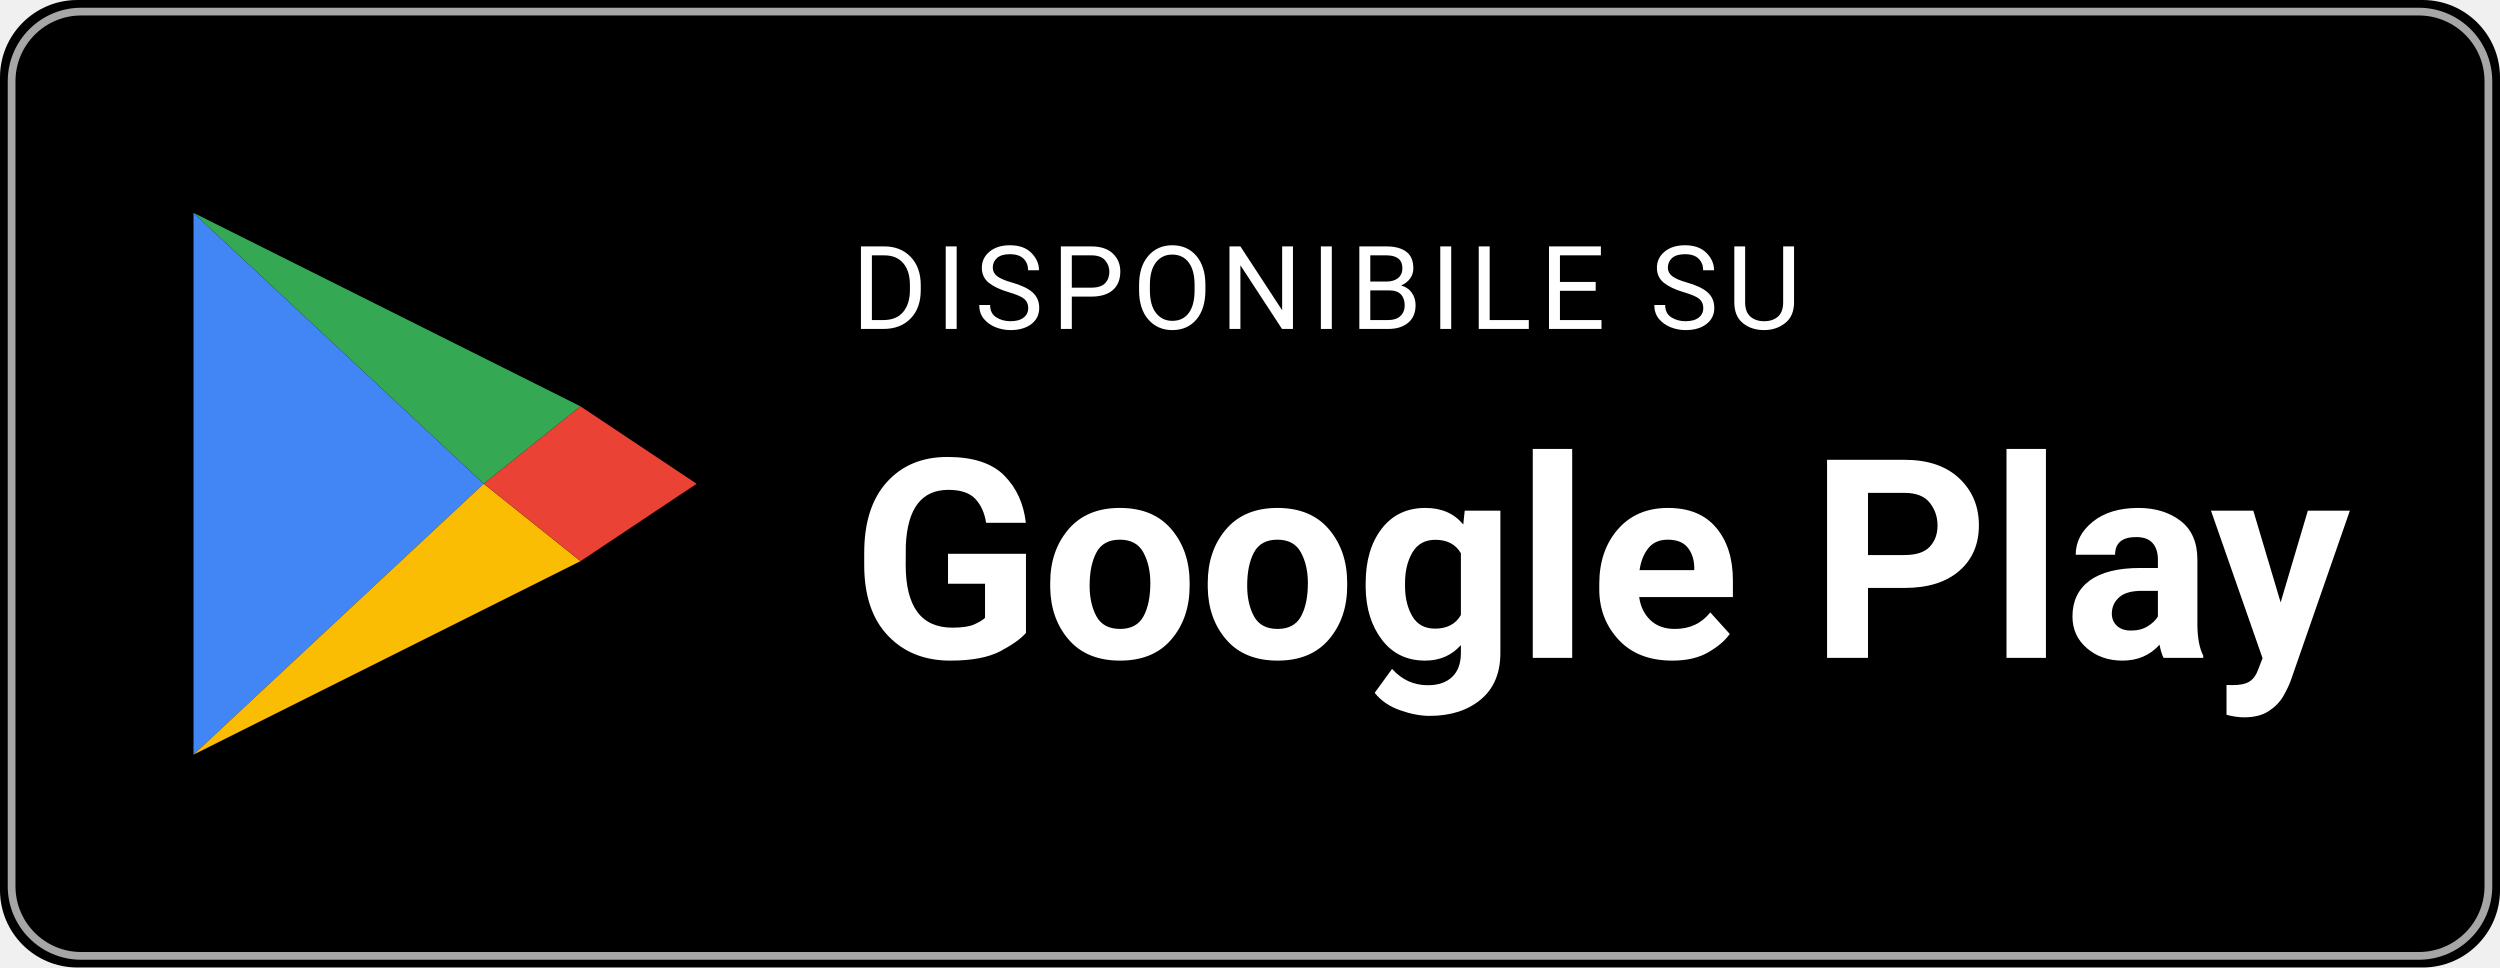
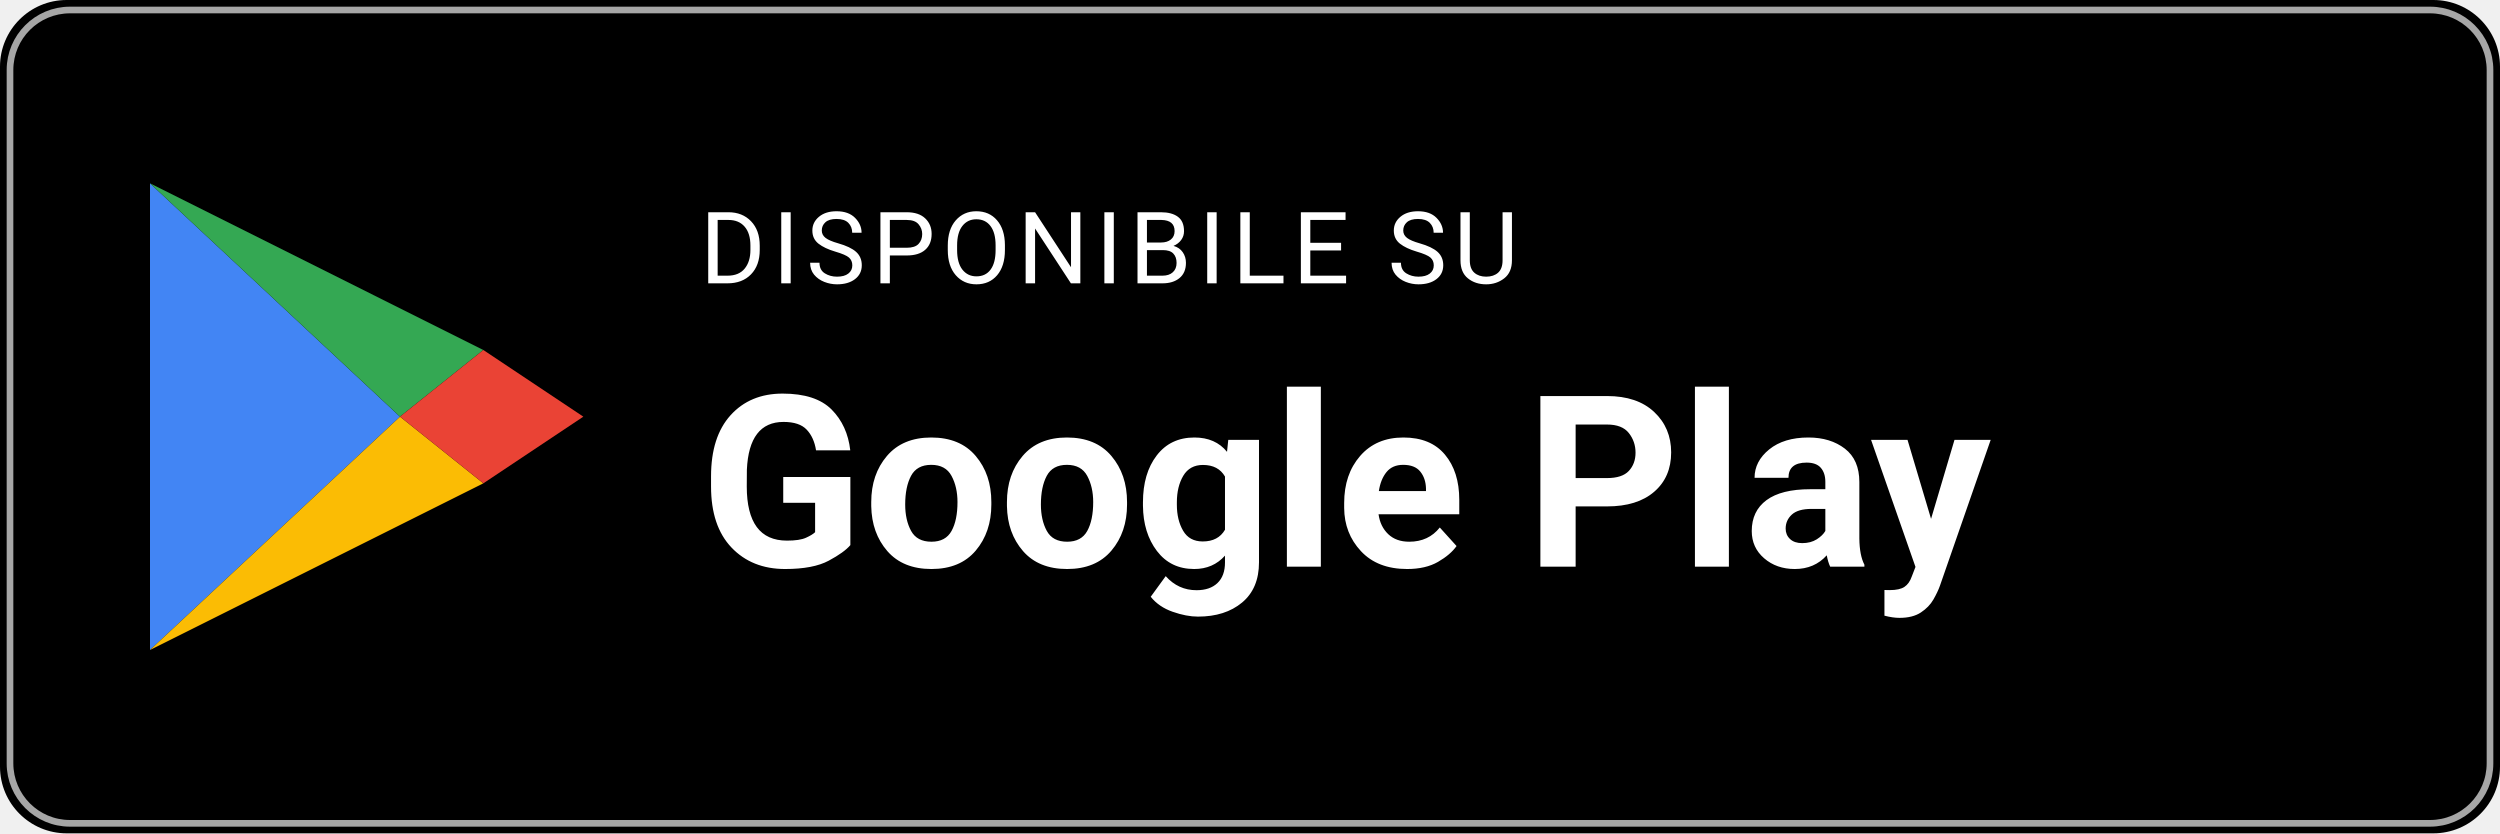
- <svg xmlns="http://www.w3.org/2000/svg" viewBox="0 0 646 250" width="646" height="250">
-   <rect width="646" height="250" rx="20" ry="20" fill="#000" />
-   <rect x="3" y="3" width="640" height="244" rx="18" ry="18" fill="none" stroke="#a6a6a6" stroke-width="2" />
-   <g transform="translate(50, 45)">
+ <svg xmlns="http://www.w3.org/2000/svg" viewBox="0 0 750 250" width="750" height="250">
+   <rect width="750" height="250" rx="20" ry="20" fill="#000" />
+   <rect x="3" y="3" width="744" height="244" rx="18" ry="18" fill="none" stroke="#a6a6a6" stroke-width="2" />
+   <g transform="translate(45, 45)">
    <path d="M0 10 L0 150 L75 80Z" fill="#4285F4" />
    <path d="M0 10 L100 60 L75 80Z" fill="#34A853" />
    <path d="M100 100 L75 80 L0 150Z" fill="#FBBC04" />
    <path d="M100 60 L75 80 L100 100 L130 80Z" fill="#EA4335" />
  </g>
-   <text x="220" y="85" fill="white" font-family="-apple-system, BlinkMacSystemFont, 'Segoe UI', Roboto, 'Helvetica Neue', Arial, sans-serif" font-size="30" font-weight="400" letter-spacing="2">DISPONIBILE SU</text>
-   <text x="220" y="170" fill="white" font-family="-apple-system, BlinkMacSystemFont, 'Segoe UI', Roboto, 'Helvetica Neue', Arial, sans-serif" font-size="72" font-weight="600">Google Play</text>
+   <text x="210" y="85" fill="white" font-family="-apple-system, BlinkMacSystemFont, 'Segoe UI', Roboto, 'Helvetica Neue', Arial, sans-serif" font-size="30" font-weight="400" letter-spacing="2">DISPONIBILE SU</text>
+   <text x="210" y="170" fill="white" font-family="-apple-system, BlinkMacSystemFont, 'Segoe UI', Roboto, 'Helvetica Neue', Arial, sans-serif" font-size="72" font-weight="600">Google Play</text>
</svg>
